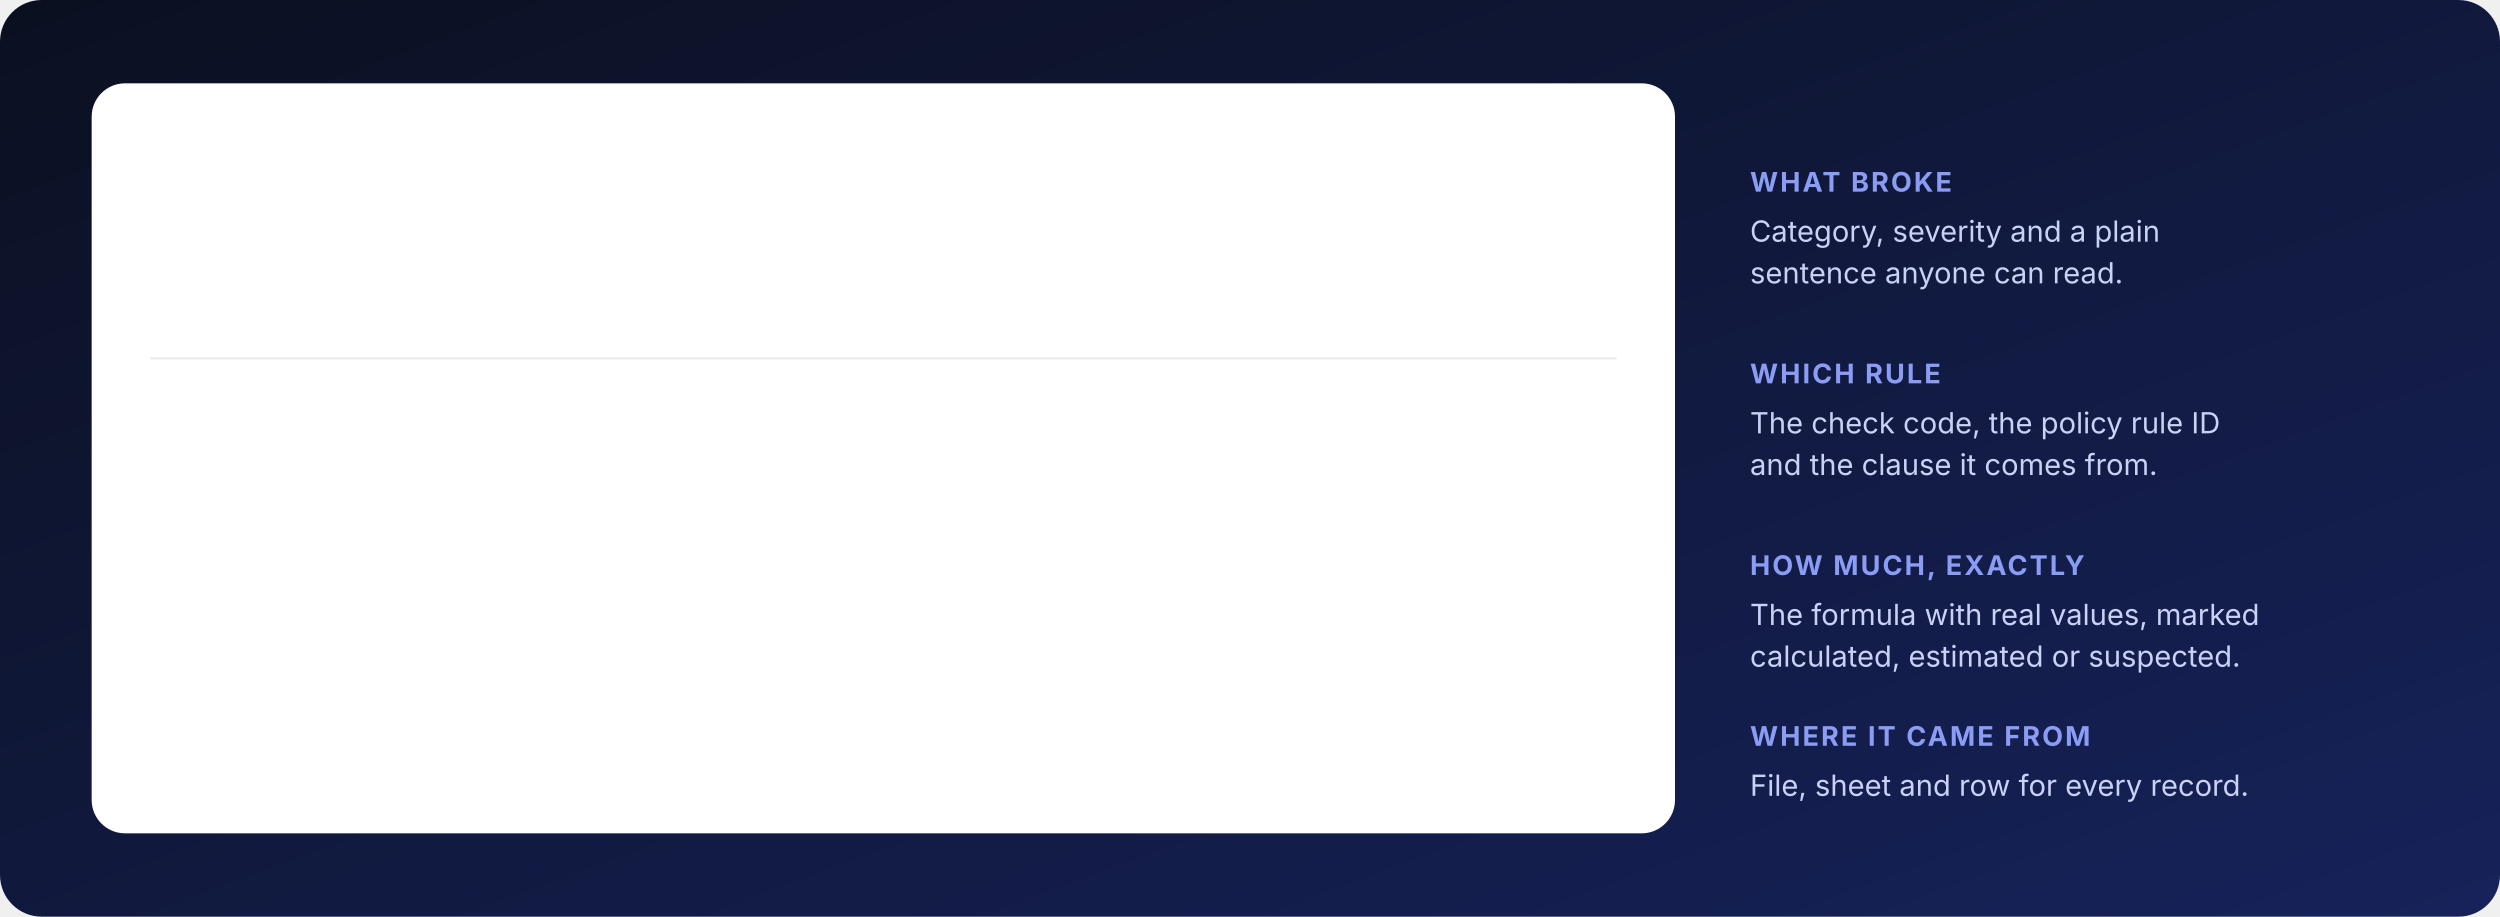
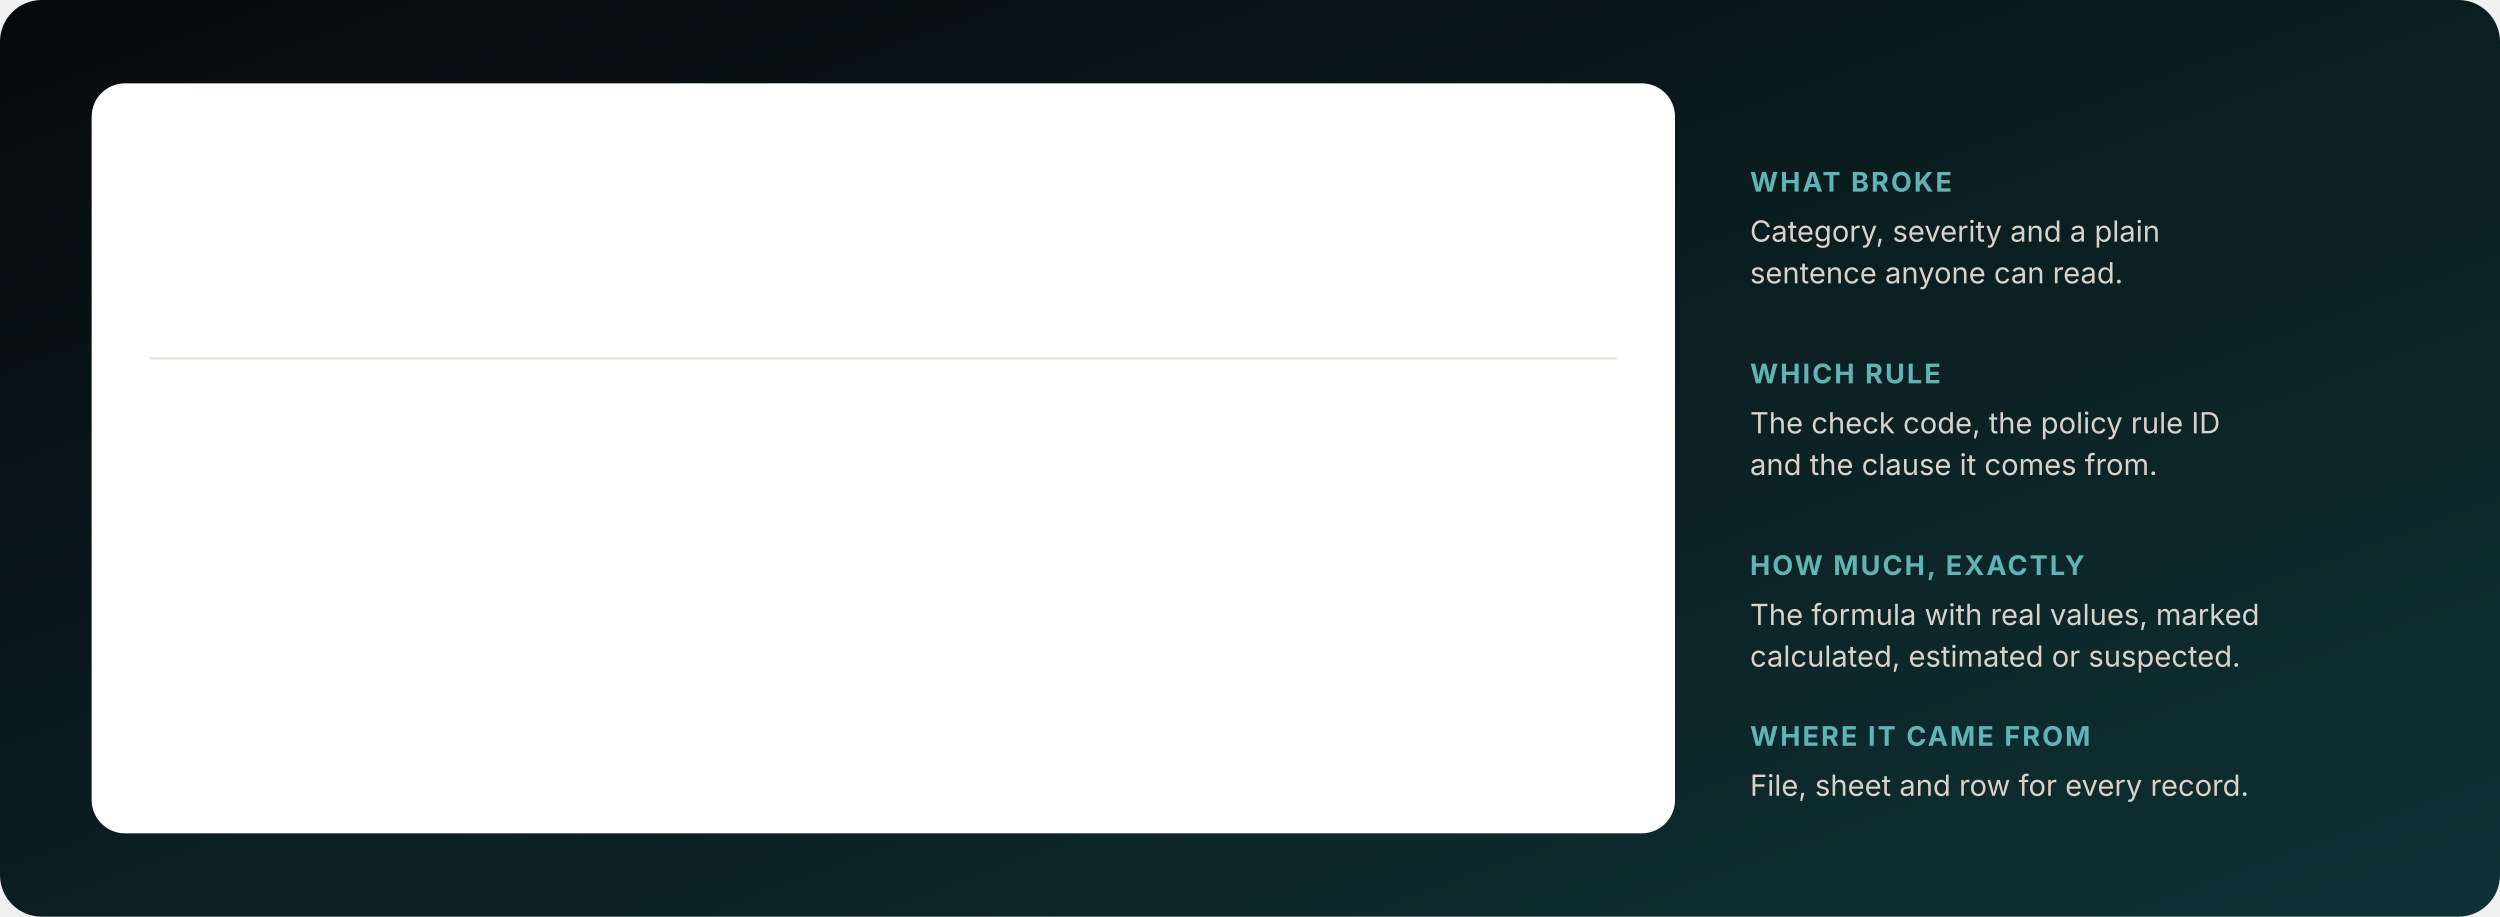
<svg xmlns="http://www.w3.org/2000/svg" viewBox="0 0 1200 440" width="1200" height="440" role="img" aria-label="Anatomy of an alert: room rent above the per-day sub-limit, (7,000 minus 5,000) times 3 equals 6,000 rupees, calculated">
  <defs>
    <linearGradient id="bg" x1="0" y1="0" x2="1" y2="1">
-       <stop offset="0" stop-color="#0b1020" />
-       <stop offset="1" stop-color="#16225a" />
+       <stop offset="0" stop-color="#07090b" />
+       <stop offset="1" stop-color="#0f3236" />
    </linearGradient>
    <clipPath id="type">
      <rect x="72" y="262" width="0" height="40">
        <animate attributeName="width" values="0;0;570;570" keyTimes="0;0.12;0.5;1" dur="8s" repeatCount="indefinite" />
      </rect>
    </clipPath>
    <style>
      .sans { font-family: -apple-system, BlinkMacSystemFont, "Segoe UI", Inter, Helvetica, Arial, sans-serif; }
      .mono { font-family: ui-monospace, SFMono-Regular, "SF Mono", Menlo, Consolas, monospace; }
-       .label { font-size: 11px; font-weight: 700; letter-spacing: 1.4px; fill: #6b7399; }
-       .note { font-size: 14px; fill: #c9d1f5; }
-       .notehead { font-size: 13px; font-weight: 700; fill: #8b9cf4; letter-spacing: 1px; }
+       .label { font-size: 11px; font-weight: 700; letter-spacing: 1.4px; fill: #7a7068; }
+       .note { font-size: 14px; fill: #d9d2c9; }
+       .notehead { font-size: 13px; font-weight: 700; fill: #5fb4b5; letter-spacing: 1px; }
      .fadein { opacity: 0; animation: fade 8s ease-out infinite; }
      .d1 { animation-delay: 0s; } .d2 { animation-delay: 0.4s; } .d3 { animation-delay: 0.8s; } .d4 { animation-delay: 1.2s; }
      @keyframes fade { 0% { opacity: 0; } 8%, 92% { opacity: 1; } 100% { opacity: 0; } }
      .badge { opacity: 0; animation: pop 8s ease-out infinite; transform-origin: 704px 283px; }
      @keyframes pop { 0%, 50% { opacity: 0; transform: scale(0.6); } 55% { opacity: 1; transform: scale(1.08); } 58%, 92% { opacity: 1; transform: scale(1); } 100% { opacity: 0; } }
    </style>
  </defs>
  <rect width="1200" height="440" rx="20" fill="url(#bg)" />
  <rect x="44" y="40" width="760" height="360" rx="16" fill="#ffffff" />
  <g class="fadein d1">
-     <rect x="72" y="66" width="172" height="26" rx="13" fill="#eef1fd" />
-     <text x="158" y="84" class="sans" font-size="12" font-weight="700" fill="#2c41ab" text-anchor="middle" letter-spacing="0.8">SUB_LIMIT_EXCEEDED</text>
+     <rect x="72" y="66" width="172" height="26" rx="13" fill="#f1ebe2" />
+     <text x="158" y="84" class="sans" font-size="12" font-weight="700" fill="#11545b" text-anchor="middle" letter-spacing="0.8">SUB_LIMIT_EXCEEDED</text>
    <rect x="254" y="66" width="80" height="26" rx="13" fill="#fff4e5" />
    <text x="294" y="84" class="sans" font-size="12" font-weight="700" fill="#b54708" text-anchor="middle">Medium</text>
-     <text x="776" y="84" class="mono" font-size="13" fill="#6b7399" text-anchor="end">ALR-000187</text>
-     <text x="72" y="126" class="sans" font-size="22" font-weight="700" fill="#141a33">Room rent above the per-day sub-limit</text>
-     <text x="72" y="152" class="sans" font-size="14" fill="#4b5375">CLM-004211 · Inpatient · Greenleaf Multispeciality Hospital (PRV-0001)</text>
+     <text x="776" y="84" class="mono" font-size="13" fill="#7a7068" text-anchor="end">ALR-000187</text>
+     <text x="72" y="126" class="sans" font-size="22" font-weight="700" fill="#151311">Room rent above the per-day sub-limit</text>
+     <text x="72" y="152" class="sans" font-size="14" fill="#5a524a">CLM-004211 · Inpatient · Greenleaf Multispeciality Hospital (PRV-0001)</text>
  </g>
-   <line x1="72" y1="172" x2="776" y2="172" stroke="#e8ebf4" />
+   <line x1="72" y1="172" x2="776" y2="172" stroke="#e6dfd4" />
  <g class="fadein d2">
    <text x="72" y="200" class="sans label">RULE</text>
-     <text x="72" y="224" class="mono" font-size="14" fill="#141a33">C06 SUB_LIMIT_PER_DAY</text>
+     <text x="72" y="224" class="mono" font-size="14" fill="#151311">C06 SUB_LIMIT_PER_DAY</text>
    <text x="320" y="200" class="sans label">POLICY RULE</text>
-     <text x="320" y="224" class="mono" font-size="14" fill="#141a33">POL-000123-SL-01</text>
+     <text x="320" y="224" class="mono" font-size="14" fill="#151311">POL-000123-SL-01</text>
    <text x="540" y="200" class="sans label">CLAUSE</text>
-     <text x="540" y="224" class="sans" font-size="14" fill="#141a33">Section 3.2 Room rent</text>
+     <text x="540" y="224" class="sans" font-size="14" fill="#151311">Section 3.2 Room rent</text>
  </g>
  <text x="72" y="254" class="sans label fadein d3">CALCULATION</text>
  <g clip-path="url(#type)">
-     <text x="72" y="290" class="mono" font-size="26" font-weight="700" fill="#141a33">(₹7,000 − ₹5,000) × 3 days = ₹6,000</text>
+     <text x="72" y="290" class="mono" font-size="26" font-weight="700" fill="#151311">(₹7,000 − ₹5,000) × 3 days = ₹6,000</text>
  </g>
  <g class="badge">
-     <rect x="652" y="270" width="104" height="26" rx="13" fill="#2c41ab" />
+     <rect x="652" y="270" width="104" height="26" rx="13" fill="#11545b" />
    <text x="704" y="288" class="sans" font-size="12" font-weight="700" fill="#ffffff" text-anchor="middle" letter-spacing="1">CALCULATED</text>
  </g>
  <g class="fadein d4">
-     <rect x="72" y="320" width="704" height="56" rx="10" fill="#f6f7fb" />
-     <text x="90" y="344" class="sans" font-size="13" fill="#4b5375">Supporting records: claim CLM-004211, line LI-0193 (room, 3 days), policy POL-000123,</text>
-     <text x="90" y="364" class="sans" font-size="13" fill="#4b5375">rule POL-000123-SL-01, source <tspan class="mono">claims_data.xlsx · line_items · row 412</tspan>
+     <rect x="72" y="320" width="704" height="56" rx="10" fill="#f8f4ee" />
+     <text x="90" y="344" class="sans" font-size="13" fill="#5a524a">Supporting records: claim CLM-004211, line LI-0193 (room, 3 days), policy POL-000123,</text>
+     <text x="90" y="364" class="sans" font-size="13" fill="#5a524a">rule POL-000123-SL-01, source <tspan class="mono">claims_data.xlsx · line_items · row 412</tspan>
    </text>
  </g>
  <g class="sans">
    <text x="840" y="92" class="notehead">WHAT BROKE</text>
    <text x="840" y="116" class="note">Category, severity and a plain</text>
    <text x="840" y="136" class="note">sentence anyone can read.</text>
    <text x="840" y="184" class="notehead">WHICH RULE</text>
    <text x="840" y="208" class="note">The check code, the policy rule ID</text>
    <text x="840" y="228" class="note">and the clause it comes from.</text>
    <text x="840" y="276" class="notehead">HOW MUCH, EXACTLY</text>
    <text x="840" y="300" class="note">The formula with real values, marked</text>
    <text x="840" y="320" class="note">calculated, estimated or suspected.</text>
    <text x="840" y="358" class="notehead">WHERE IT CAME FROM</text>
    <text x="840" y="382" class="note">File, sheet and row for every record.</text>
  </g>
</svg>
